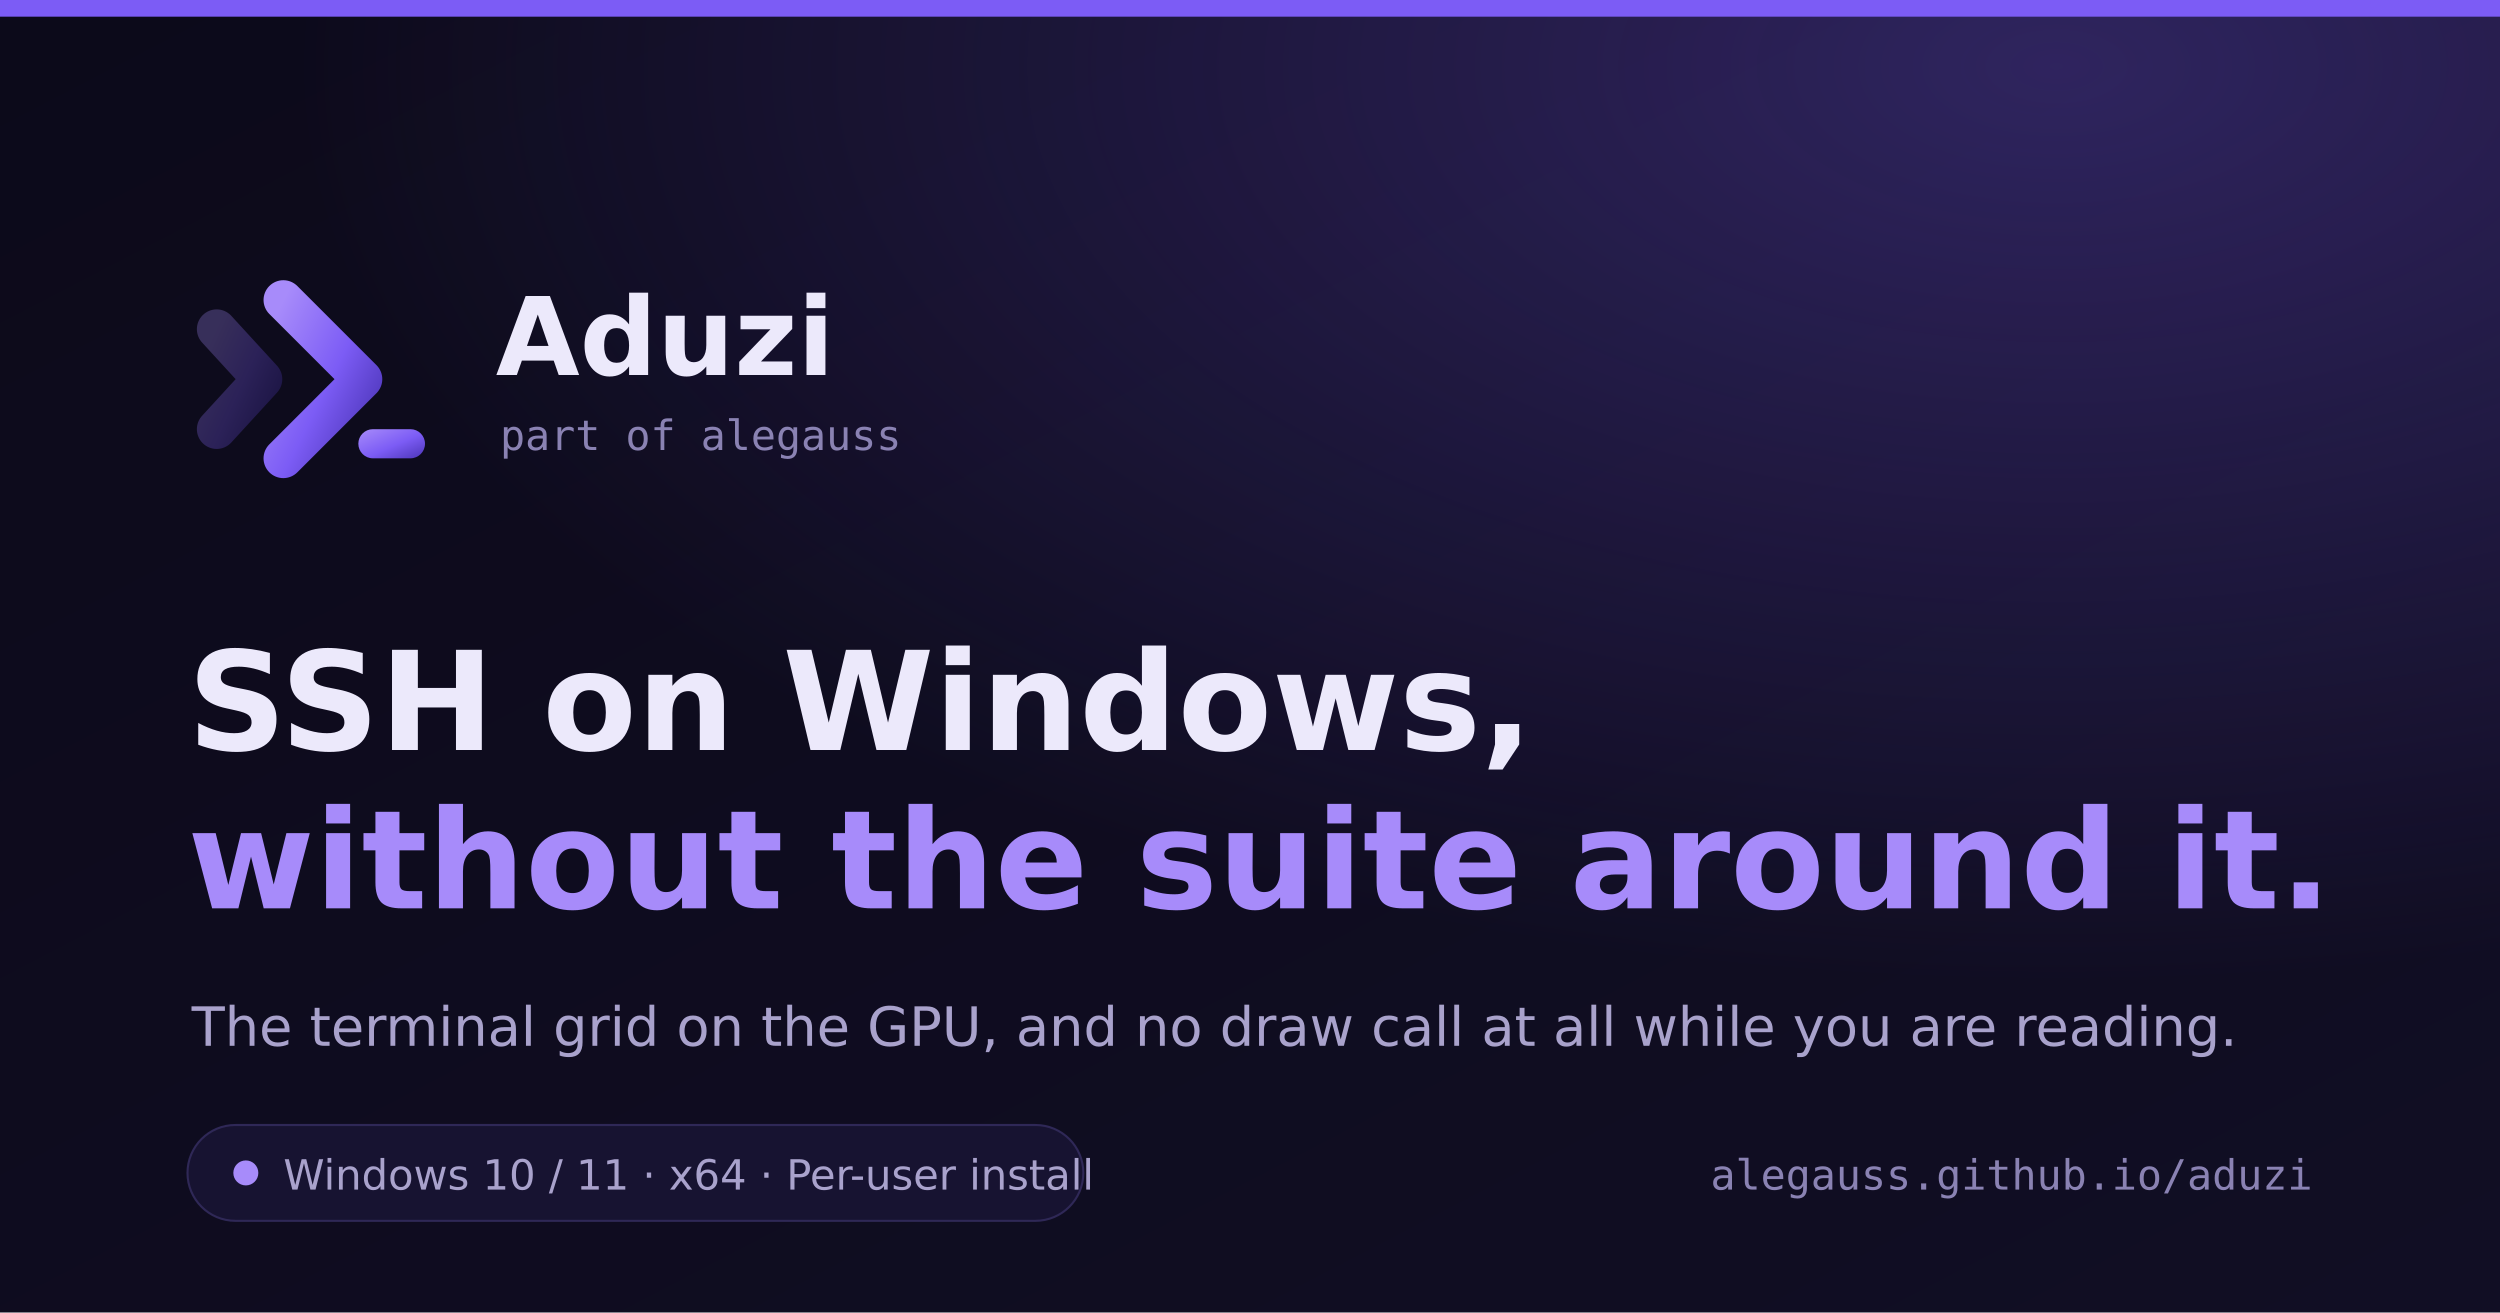
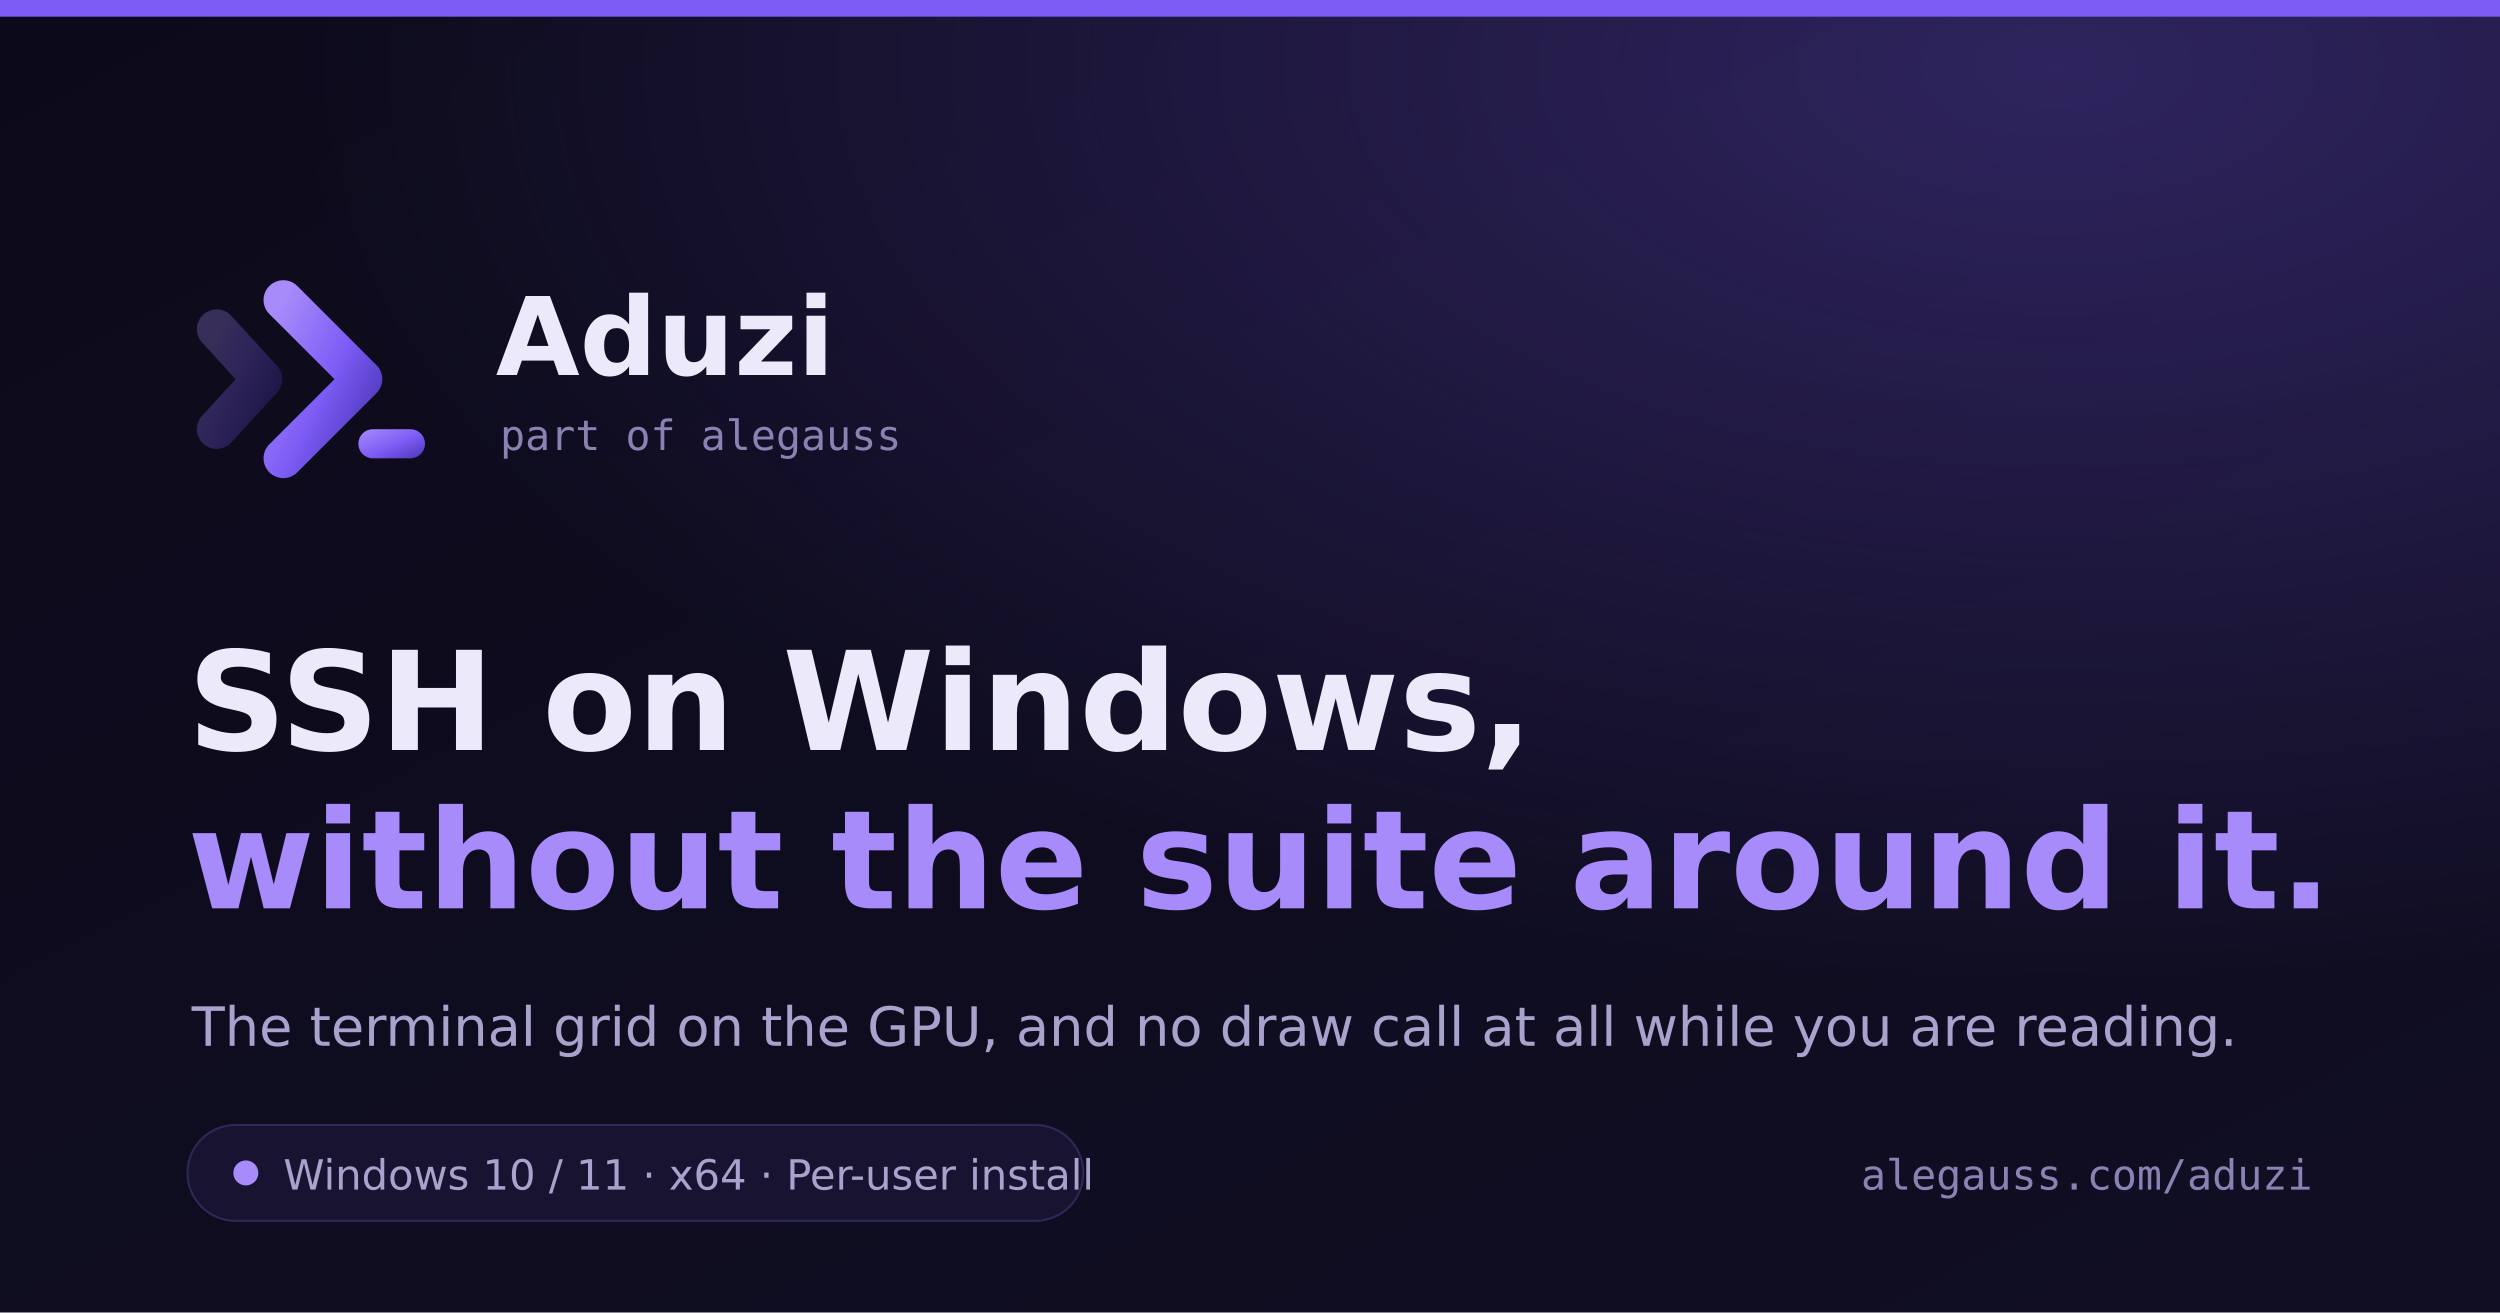
<svg xmlns="http://www.w3.org/2000/svg" width="1200" height="630" viewBox="0 0 1200 630" role="img" aria-label="Aduzi — SSH on Windows, without the suite around it">
  <defs>
    <linearGradient id="qs-iris" x1="0" y1="0" x2="1" y2="1">
      <stop offset="0" stop-color="#a78bfa" />
      <stop offset="0.55" stop-color="#7c5cf5" />
      <stop offset="1" stop-color="#4c35b8" />
    </linearGradient>
    <linearGradient id="qs-bg" x1="0" y1="0" x2="1" y2="1">
      <stop offset="0" stop-color="#0c0a1a" />
      <stop offset="1" stop-color="#110e24" />
    </linearGradient>
    <radialGradient id="qs-glow" cx="0.82" cy="0.05" r="0.7">
      <stop offset="0" stop-color="#7C5CF5" stop-opacity="0.3" />
      <stop offset="1" stop-color="#7C5CF5" stop-opacity="0" />
    </radialGradient>
  </defs>
  <rect width="1200" height="630" fill="url(#qs-bg)" />
  <rect width="1200" height="630" fill="url(#qs-glow)" />
  <rect x="0" y="0" width="1200" height="8" fill="#7C5CF5" />
  <g transform="translate(90,118)">
    <g fill="none" stroke="url(#qs-iris)" stroke-width="19" stroke-linecap="round" stroke-linejoin="round">
      <path d="M14 40 L36 64 L14 88" opacity="0.28" />
      <path d="M46 26 L84 64 L46 102" />
    </g>
    <rect x="82" y="88" width="32" height="14" rx="7" fill="url(#qs-iris)" />
  </g>
  <text x="238" y="180" font-family="DejaVu Sans, sans-serif" font-size="52" font-weight="bold" fill="#ece9fb">Aduzi</text>
  <text x="240" y="216" font-family="DejaVu Sans Mono, monospace" font-size="20" fill="#8a82b3">part of alegauss</text>
  <text x="90" y="360" font-family="DejaVu Sans, sans-serif" font-size="66" font-weight="bold" fill="#ece9fb">SSH on Windows,</text>
  <text x="90" y="436" font-family="DejaVu Sans, sans-serif" font-size="66" font-weight="bold" fill="#A78BFA">without the suite around it.</text>
  <text x="92" y="502" font-family="DejaVu Sans, sans-serif" font-size="26" fill="#a9a2cc">The terminal grid on the GPU, and no draw call at all while you are reading.</text>
  <rect x="90" y="540" width="430" height="46" rx="23" fill="#171331" stroke="#2f2857" />
  <circle cx="118" cy="563" r="6" fill="#A78BFA" />
  <text x="136" y="571" font-family="DejaVu Sans, sans-serif" font-size="20" fill="#a9a2cc">Windows 10 / 11 · x64 · Per-user install</text>
-   <text x="1110" y="571" text-anchor="end" font-family="DejaVu Sans Mono, monospace" font-size="20" fill="#8a82b3">alegauss.github.io/aduzi</text>
+   <text x="1110" y="571" text-anchor="end" font-family="DejaVu Sans Mono, monospace" font-size="20" fill="#8a82b3">alegauss.com/aduzi</text>
</svg>
